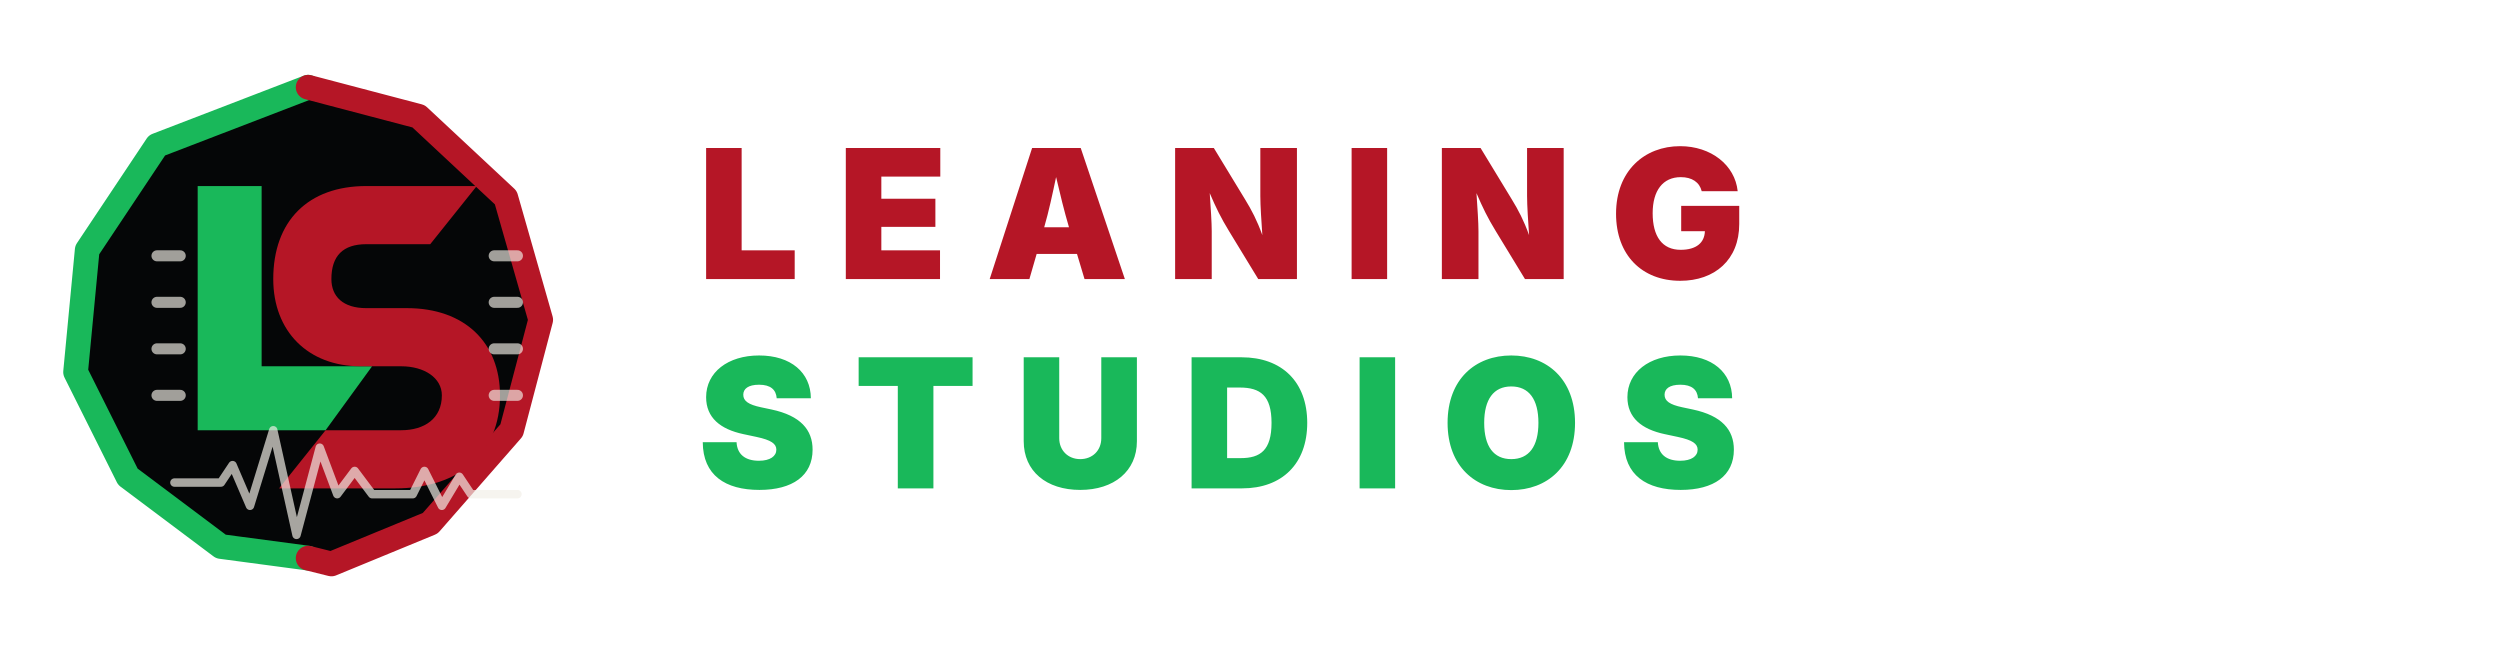
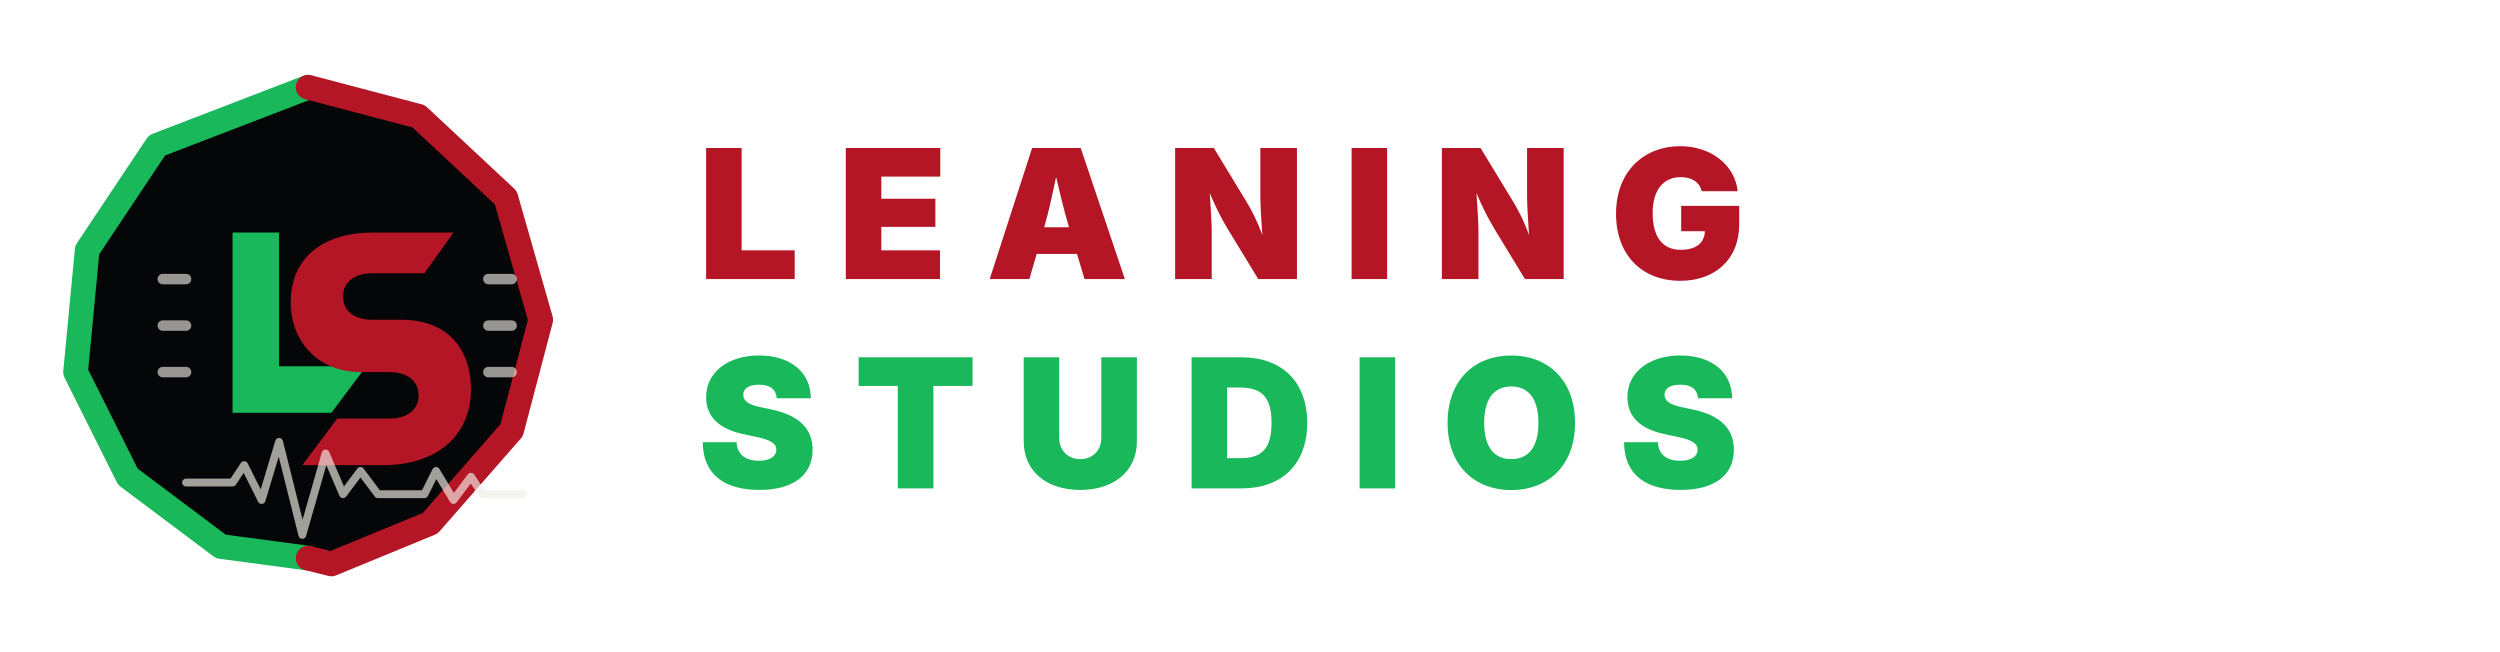
<svg xmlns="http://www.w3.org/2000/svg" viewBox="0 0 430 112" role="img" aria-labelledby="title desc">
  <rect width="430" height="112" fill="none" />
  <g transform="translate(5 8)">
    <path d="M48 7 67 12 82 26 88 47 83 66 69 82 52 89 33 86 17 74 8 56 10 35 22 17Z" fill="#050607" />
    <path d="M48 7 22 17 10 35 8 56 17 74 33 86 48 88" fill="none" stroke="#19b85a" stroke-width="4.25" stroke-linecap="round" stroke-linejoin="round" />
    <path d="M48 7 67 12 82 26 88 47 83 66 69 82 52 89 48 88" fill="none" stroke="#b51626" stroke-width="4.25" stroke-linecap="round" stroke-linejoin="round" />
-     <path d="M29 24h11v31h19l-8 11H29Z" fill="#19b85a" />
-     <path d="M58 24h19l-8 10H58c-4 0-6 2-6 6 0 3 2 5 6 5h7c10 0 16 6 16 15 0 10-7 16-18 16H43l8-10h13c4 0 7-2 7-6 0-3-3-5-7-5h-7c-9 0-15-6-15-15 0-10 6-16 16-16Z" fill="#b51626" />
-     <path d="M22 36h4M22 44h4M22 52h4M22 60h4M80 36h4M80 44h4M80 52h4M80 60h4" stroke="#f2efe7" stroke-width="1.9" stroke-linecap="round" opacity="0.66" />
-     <path d="M25 75h8l2-3 3 7 4-13 4 18 4-15 3 8 3-4 3 4h7l2-4 3 6 3-5 2 3h8" fill="none" stroke="#f2efe7" stroke-width="1.45" stroke-linecap="round" stroke-linejoin="round" opacity="0.68" />
+     <path d="M35 32h8v23h15l-6 8H35Z" fill="#19b85a" />
+     <path d="M59 32h14l-5 7h-9c-3 0-5 1.5-5 4s2 4 5 4h5c8 0 12 5 12 12 0 8-6 13-15 13H47l6-8h9c3 0 5-1.5 5-4 0-2.5-2-4-5-4h-5c-7 0-12-5-12-12 0-8 6-12 14-12Z" fill="#b51626" />
+     <path d="M23 40h4M23 48h4M23 56h4M79 40h4M79 48h4M79 56h4" stroke="#f2efe7" stroke-width="1.8" stroke-linecap="round" opacity="0.62" />
+     <path d="M27 75h8l2-3 3 6 3-10 4 16 4-14 3 7 3-4 3 4h8l2-4 3 5 3-4 2 3h7" fill="none" stroke="#f2efe7" stroke-width="1.35" stroke-linecap="round" stroke-linejoin="round" opacity="0.66" />
  </g>
  <text x="120" y="48" font-family="Inter, Arial, Helvetica, sans-serif" font-size="31" font-weight="900" letter-spacing="6.5" fill="#b51626">LEANING</text>
  <text x="120" y="84" font-family="Inter, Arial, Helvetica, sans-serif" font-size="31" font-weight="900" letter-spacing="6.5" fill="#19b85a">STUDIOS</text>
</svg>
